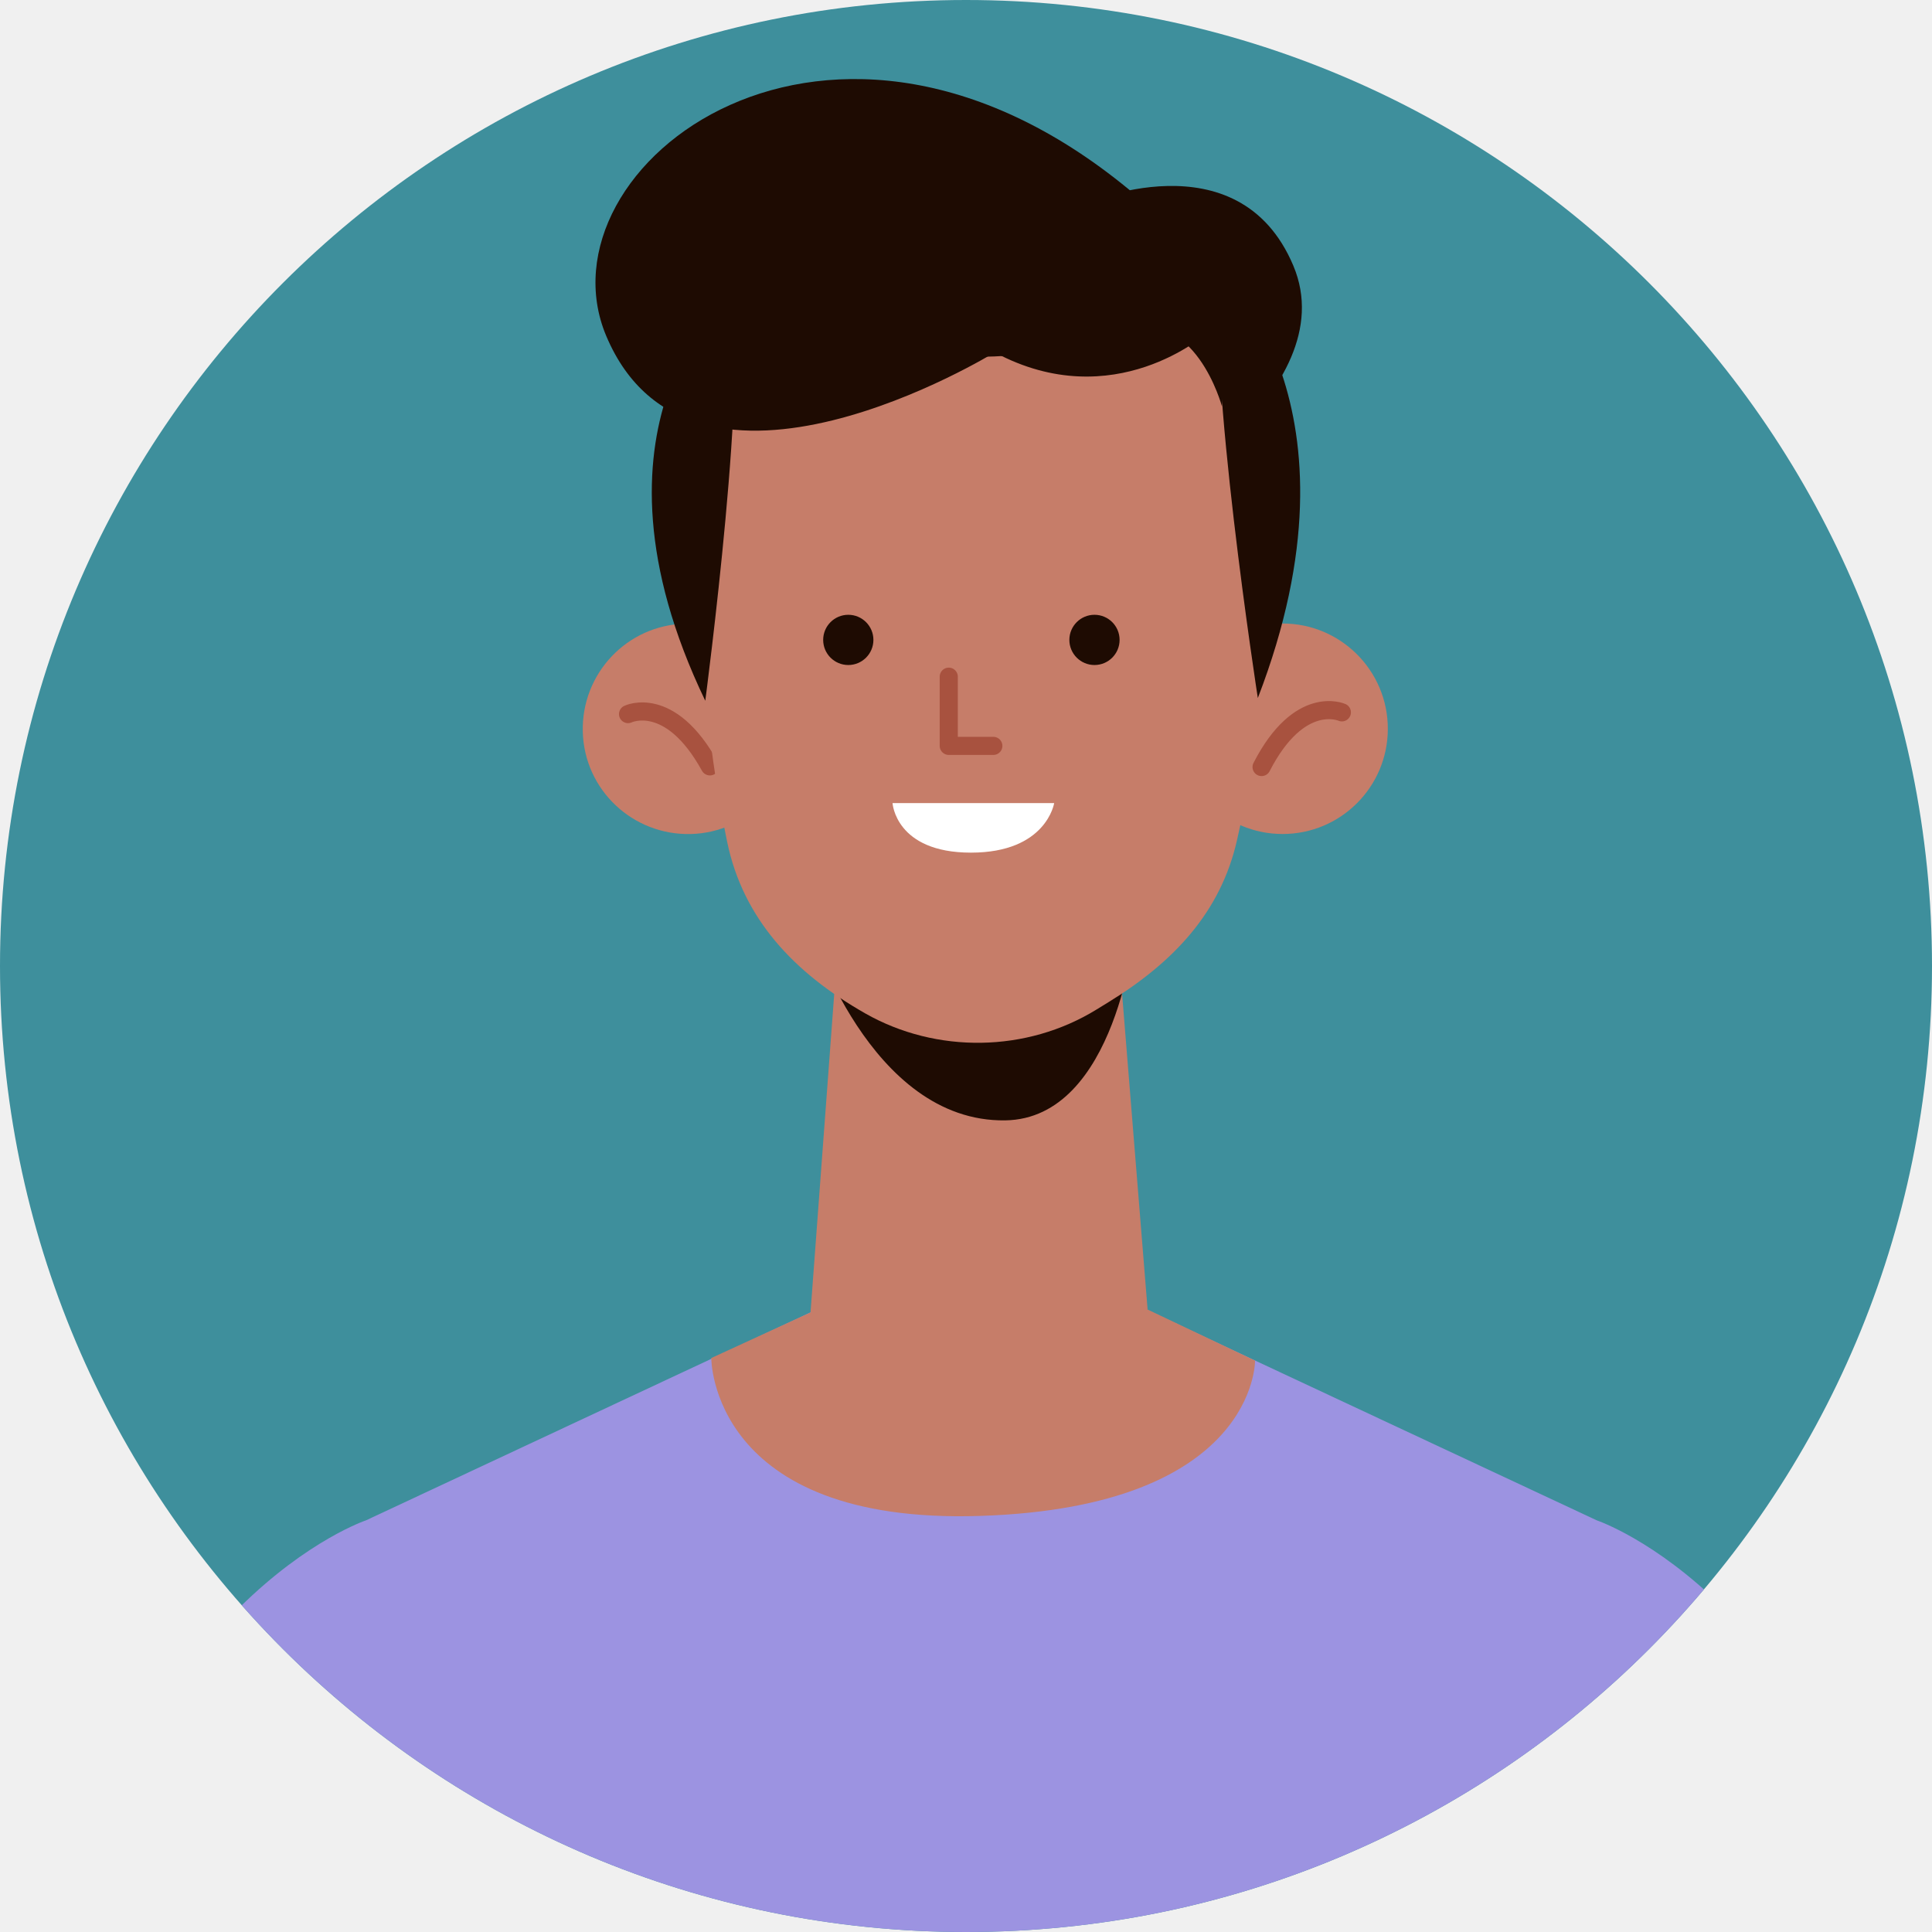
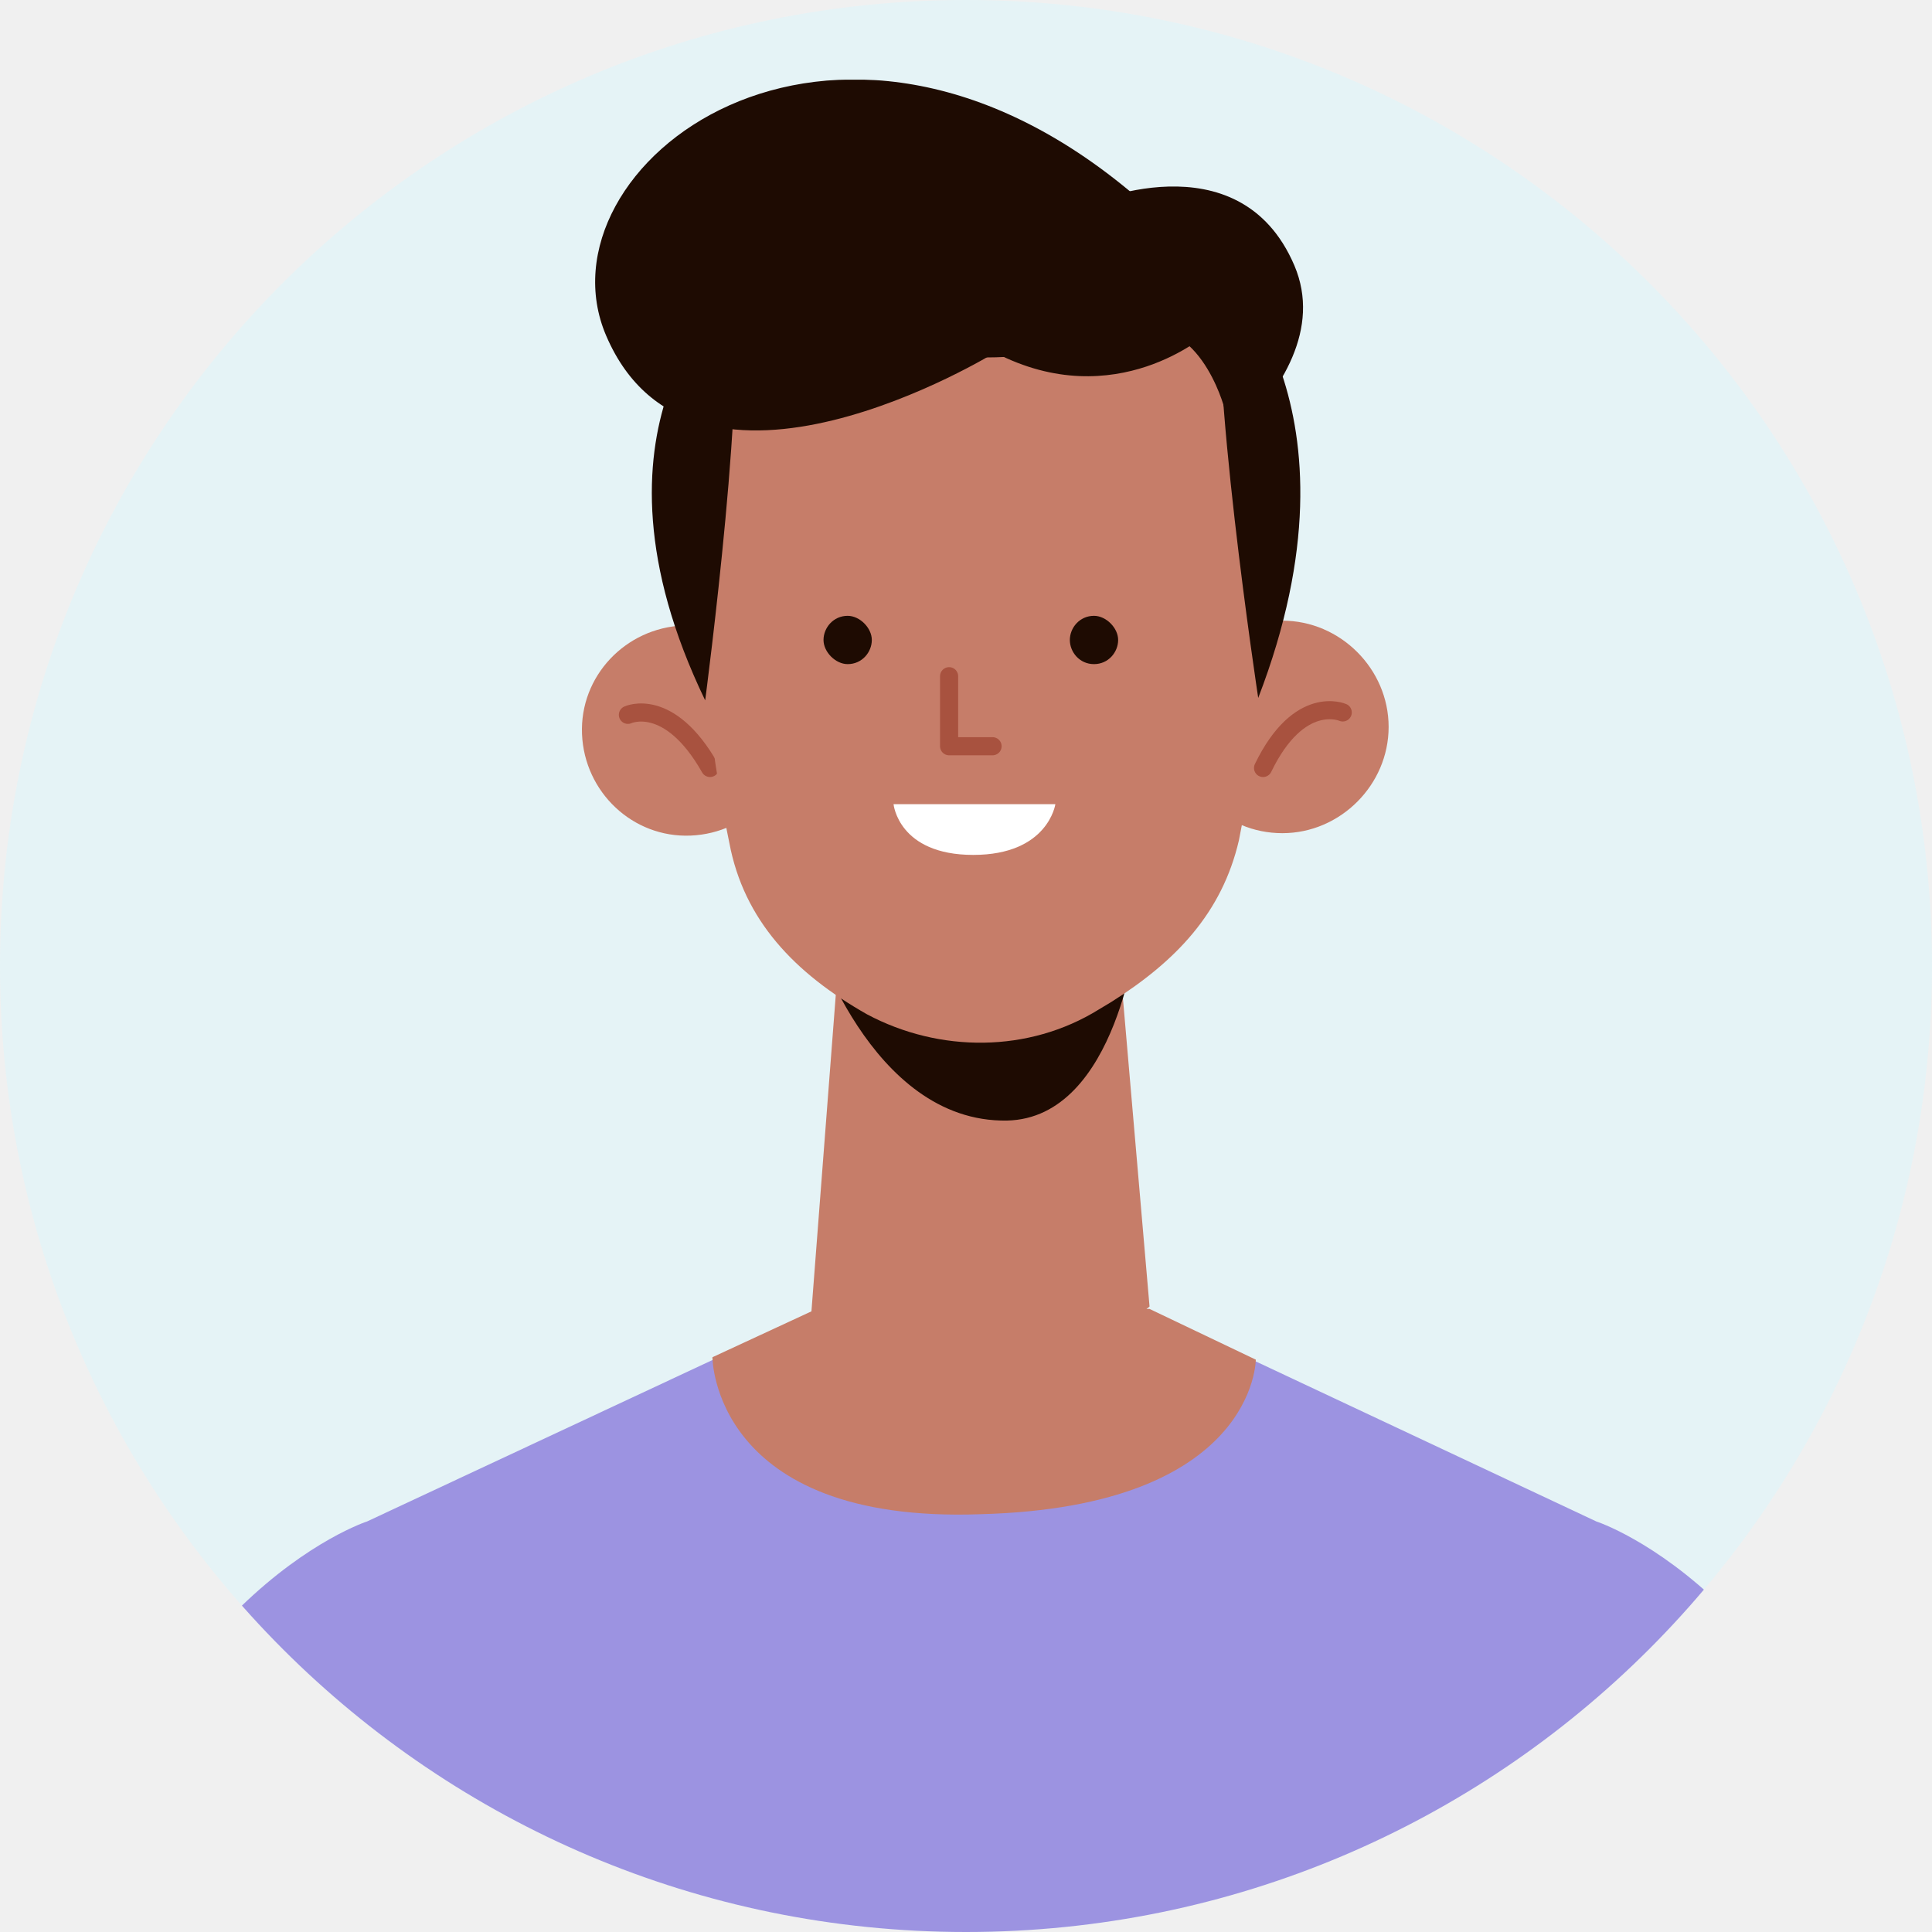
- <svg xmlns="http://www.w3.org/2000/svg" width="80" height="80" viewBox="0 0 80 80" fill="none">
-   <path d="M40 80C62.091 80 80 62.091 80 40C80 17.909 62.091 0 40 0C17.909 0 0 17.909 0 40C0 62.091 17.909 80 40 80Z" fill="#3E8F9C" />
-   <mask id="mask0_821_304" style="mask-type:luminance" maskUnits="userSpaceOnUse" x="0" y="0" width="80" height="80">
-     <path d="M40 80C62.091 80 80 62.091 80 40C80 17.909 62.091 0 40 0C17.909 0 0 17.909 0 40C0 62.091 17.909 80 40 80Z" fill="white" />
+ <svg xmlns="http://www.w3.org/2000/svg" version="1.1" id="Layer_1" x="0px" y="0px" viewBox="0 0 80 80" style="enable-background:new 0 0 80 80;" xml:space="preserve">
+   <style type="text/css">
+ 	.st0{fill:#E5F3F6;}
+ 	.st1{fill:#FFFFFF;filter:url(#Adobe_OpacityMaskFilter);}
+ 	.st2{mask:url(#mask0_821_304_00000130612762691656511610000015588252213666696072_);}
+ 	.st3{fill:#9C93E1;}
+ 	.st4{fill:#1E0B02;}
+ 	.st5{fill:#C67D69;}
+ 	.st6{fill:none;stroke:#A8523F;stroke-width:0.75;stroke-linecap:round;stroke-linejoin:round;}
+ 	.st7{fill:#FFFFFF;}
+ </style>
+   <path class="st0" d="M40,80c22.1,0,40-17.9,40-40S62.1,0,40,0S0,17.9,0,40S17.9,80,40,80z" />
+   <defs>
+     <filter id="Adobe_OpacityMaskFilter" filterUnits="userSpaceOnUse" x="2" y="3.3" width="77.2" height="78.8">
+       <feColorMatrix type="matrix" values="1 0 0 0 0  0 1 0 0 0  0 0 1 0 0  0 0 0 1 0" />
+     </filter>
+   </defs>
+   <mask maskUnits="userSpaceOnUse" x="2" y="3.3" width="77.2" height="78.8" id="mask0_821_304_00000130612762691656511610000015588252213666696072_">
+     <path class="st1" d="M40,80c22.1,0,40-17.9,40-40S62.1,0,40,0S0,17.9,0,40S17.9,80,40,80z" />
  </mask>
-   <g mask="url(#mask0_821_304)">
-     <path d="M79.222 82.12H2.045C5.603 66.145 15.154 62.955 15.154 62.955L33.562 54.345L40.538 54.281H40.729L47.711 54.345L66.12 62.955C66.12 62.955 75.663 66.145 79.222 82.12Z" fill="#9C93E1" />
-     <path d="M44.853 8.457C44.853 8.457 51.277 5.592 53.555 11.004C55.748 16.218 47.039 21.177 47.039 21.177L44.853 8.45V8.457Z" fill="#1E0B02" />
-     <path d="M32.84 30.056C32.911 32.462 31.015 34.471 28.61 34.535C26.204 34.598 24.195 32.709 24.132 30.304C24.068 27.899 25.957 25.89 28.362 25.826C30.768 25.762 32.777 27.651 32.84 30.056Z" fill="#C67D69" />
-     <path d="M26.006 29.569C26.006 29.569 27.74 28.727 29.395 31.734" stroke="#A8523F" stroke-width="0.75" stroke-linecap="round" stroke-linejoin="round" />
-     <path d="M53.109 34.534C55.516 34.534 57.467 32.583 57.467 30.176C57.467 27.77 55.516 25.818 53.109 25.818C50.703 25.818 48.751 27.77 48.751 30.176C48.751 32.583 50.703 34.534 53.109 34.534Z" fill="#C67D69" />
-     <path d="M55.564 29.497C55.564 29.497 53.81 28.704 52.239 31.761" stroke="#A8523F" stroke-width="0.75" stroke-linecap="round" stroke-linejoin="round" />
-     <path d="M46.389 40.222C46.389 40.222 43.934 41.956 41.691 42.387C39.448 42.819 37.276 41.517 37.248 41.503C37.22 41.489 34.63 39.996 34.63 39.996L33.562 54.343L33.852 54.584C37.651 57.718 43.12 57.753 46.962 54.676L47.52 54.223L46.389 40.23V40.222Z" fill="#C67D69" />
-     <path d="M33.562 38.482C33.562 38.482 36.003 46.477 41.627 46.392C46.247 46.321 46.99 38.482 46.99 38.482H33.562Z" fill="#1E0B02" />
-     <path d="M52.565 22.592C52.593 27.516 51.907 31.775 51.22 34.796C50.548 37.753 48.624 39.826 45.893 41.502L45.398 41.806C42.512 43.582 38.776 43.639 35.826 41.962C32.855 40.271 30.768 38.029 30.11 34.859C28.921 29.101 28.759 22.712 28.759 22.712C28.759 22.712 27.089 9.383 39.922 9.56C52.763 9.737 52.557 22.592 52.557 22.592H52.565Z" fill="#C67D69" />
-     <path d="M35.126 27.537C35.7 27.537 36.166 27.071 36.166 26.497C36.166 25.923 35.7 25.457 35.126 25.457C34.551 25.457 34.086 25.923 34.086 26.497C34.086 27.071 34.551 27.537 35.126 27.537Z" fill="#1E0B02" />
-     <path d="M45.32 27.537C45.895 27.537 46.36 27.071 46.36 26.497C46.36 25.923 45.895 25.457 45.32 25.457C44.746 25.457 44.28 25.923 44.28 26.497C44.28 27.071 44.746 27.537 45.32 27.537Z" fill="#1E0B02" />
-     <path d="M39.286 28.02V30.885H41.132" stroke="#A8523F" stroke-width="0.75" stroke-linecap="round" stroke-linejoin="round" />
-     <path d="M36.958 33.254H43.651C43.651 33.254 43.332 35.306 40.205 35.306C37.078 35.306 36.958 33.254 36.958 33.254Z" fill="white" />
-     <path d="M29.204 29.017C29.204 29.017 31.107 14.606 30.173 12.229C30.173 12.229 23.707 17.577 29.204 29.017Z" fill="#1E0B02" />
-     <path d="M52.084 28.904C52.084 28.904 49.947 15.136 50.541 11.182C50.541 11.182 56.788 16.714 52.084 28.904Z" fill="#1E0B02" />
-     <path d="M50.089 10.198L44.167 9.307L43.644 8.281L40.517 8.755L37.389 8.281L36.866 9.307L30.952 10.198L30.159 13.368L30.35 17.018C30.35 17.018 31.284 12.88 34.545 13.7C35.317 13.899 36.236 14.217 37.312 14.436C38.316 14.655 39.278 14.755 40.177 14.769C40.283 14.769 40.396 14.769 40.502 14.769C40.608 14.769 40.722 14.769 40.828 14.769C41.733 14.755 42.688 14.655 43.693 14.436C44.768 14.217 45.709 13.962 46.459 13.7C49.48 12.646 50.598 16.827 50.598 16.827L50.853 13.368L50.067 10.198H50.089Z" fill="#1E0B02" />
-     <path d="M49.968 13.8C49.968 13.8 46.12 17.238 41.189 14.592C41.189 14.592 28.645 22.324 25.101 13.906C22.151 6.888 34.404 -2.628 47.046 8.097L49.968 13.792V13.8Z" fill="#1E0B02" />
-     <path d="M33.562 54.345L29.452 56.234C29.452 56.234 29.409 63.132 40.58 62.771C52.041 62.403 51.97 56.34 51.97 56.34L47.52 54.225L33.562 54.345Z" fill="#C67D69" />
+   <g class="st2">
+     <path class="st3" d="M79.2,82.1H2C5.6,66.1,15.2,63,15.2,63l18.4-8.6l7-0.1h0.2l7,0.1L66.1,63C66.1,63,75.7,66.1,79.2,82.1z" />
+     <path class="st4" d="M44.9,8.5c0,0,6.4-2.9,8.7,2.5c2.2,5.2-6.5,10.2-6.5,10.2L44.9,8.5L44.9,8.5z" />
+     <path class="st5" d="M32.8,30.1c0.1,2.4-1.8,4.4-4.2,4.5c-2.4,0.1-4.4-1.8-4.5-4.2c-0.1-2.4,1.8-4.4,4.2-4.5S32.8,27.7,32.8,30.1z" />
+     <path class="st6" d="M26,29.6c0,0,1.7-0.8,3.4,2.2" />
+     <path class="st5" d="M53.1,34.5c2.4,0,4.4-2,4.4-4.4c0-2.4-2-4.4-4.4-4.4c-2.4,0-4.4,2-4.4,4.4C48.8,32.6,50.7,34.5,53.1,34.5z" />
+     <path class="st6" d="M55.6,29.5c0,0-1.8-0.8-3.3,2.3" />
+     <path class="st5" d="M46.4,40.2c0,0-2.5,1.7-4.7,2.2c-2.2,0.4-4.4-0.9-4.4-0.9c0,0-2.6-1.5-2.6-1.5l-1.1,14.3l0.3,0.2   c3.8,3.1,9.3,3.2,13.1,0.1l0.6-0.5L46.4,40.2L46.4,40.2z" />
+     <path class="st4" d="M33.6,38.5c0,0,2.4,8,8.1,7.9c4.6-0.1,5.4-7.9,5.4-7.9H33.6z" />
+     <path class="st5" d="M52.6,22.6c0,4.9-0.7,9.2-1.3,12.2c-0.7,3-2.6,5-5.3,6.7l-0.5,0.3c-2.9,1.8-6.6,1.8-9.6,0.2   c-3-1.7-5.1-3.9-5.7-7.1c-1.2-5.8-1.4-12.1-1.4-12.1S27.1,9.4,39.9,9.6C52.8,9.7,52.6,22.6,52.6,22.6L52.6,22.6z" />
+     <path class="st4" d="M35.1,27.5c0.6,0,1-0.5,1-1s-0.5-1-1-1c-0.6,0-1,0.5-1,1S34.6,27.5,35.1,27.5z" />
+     <path class="st4" d="M45.3,27.5c0.6,0,1-0.5,1-1s-0.5-1-1-1c-0.6,0-1,0.5-1,1S44.7,27.5,45.3,27.5z" />
+     <path class="st6" d="M39.3,28v2.9h1.8" />
+     <path class="st7" d="M37,33.3h6.7c0,0-0.3,2.1-3.4,2.1S37,33.3,37,33.3z" />
+     <path class="st4" d="M29.2,29c0,0,1.9-14.4,1-16.8C30.2,12.2,23.7,17.6,29.2,29z" />
+     <path class="st4" d="M52.1,28.9c0,0-2.1-13.8-1.5-17.7C50.5,11.2,56.8,16.7,52.1,28.9z" />
+     <path class="st4" d="M50.1,10.2l-5.9-0.9l-0.5-1l-3.1,0.5l-3.1-0.5l-0.5,1L31,10.2l-0.8,3.2l0.2,3.7c0,0,0.9-4.1,4.2-3.3   c0.8,0.2,1.7,0.5,2.8,0.7c1,0.2,2,0.3,2.9,0.3c0.1,0,0.2,0,0.3,0c0.1,0,0.2,0,0.3,0c0.9,0,1.9-0.1,2.9-0.3c1.1-0.2,2-0.5,2.8-0.7   c3-1.1,4.1,3.1,4.1,3.1l0.3-3.5L50.1,10.2L50.1,10.2z" />
+     <path class="st4" d="M50,13.8c0,0-3.8,3.4-8.8,0.8c0,0-12.5,7.7-16.1-0.7c-3-7,9.3-16.5,21.9-5.8L50,13.8L50,13.8z" />
+     <path class="st5" d="M33.6,54.3l-4.1,1.9c0,0,0,6.9,11.1,6.5C52,62.4,52,56.3,52,56.3l-4.4-2.1L33.6,54.3z" />
  </g>
</svg>
